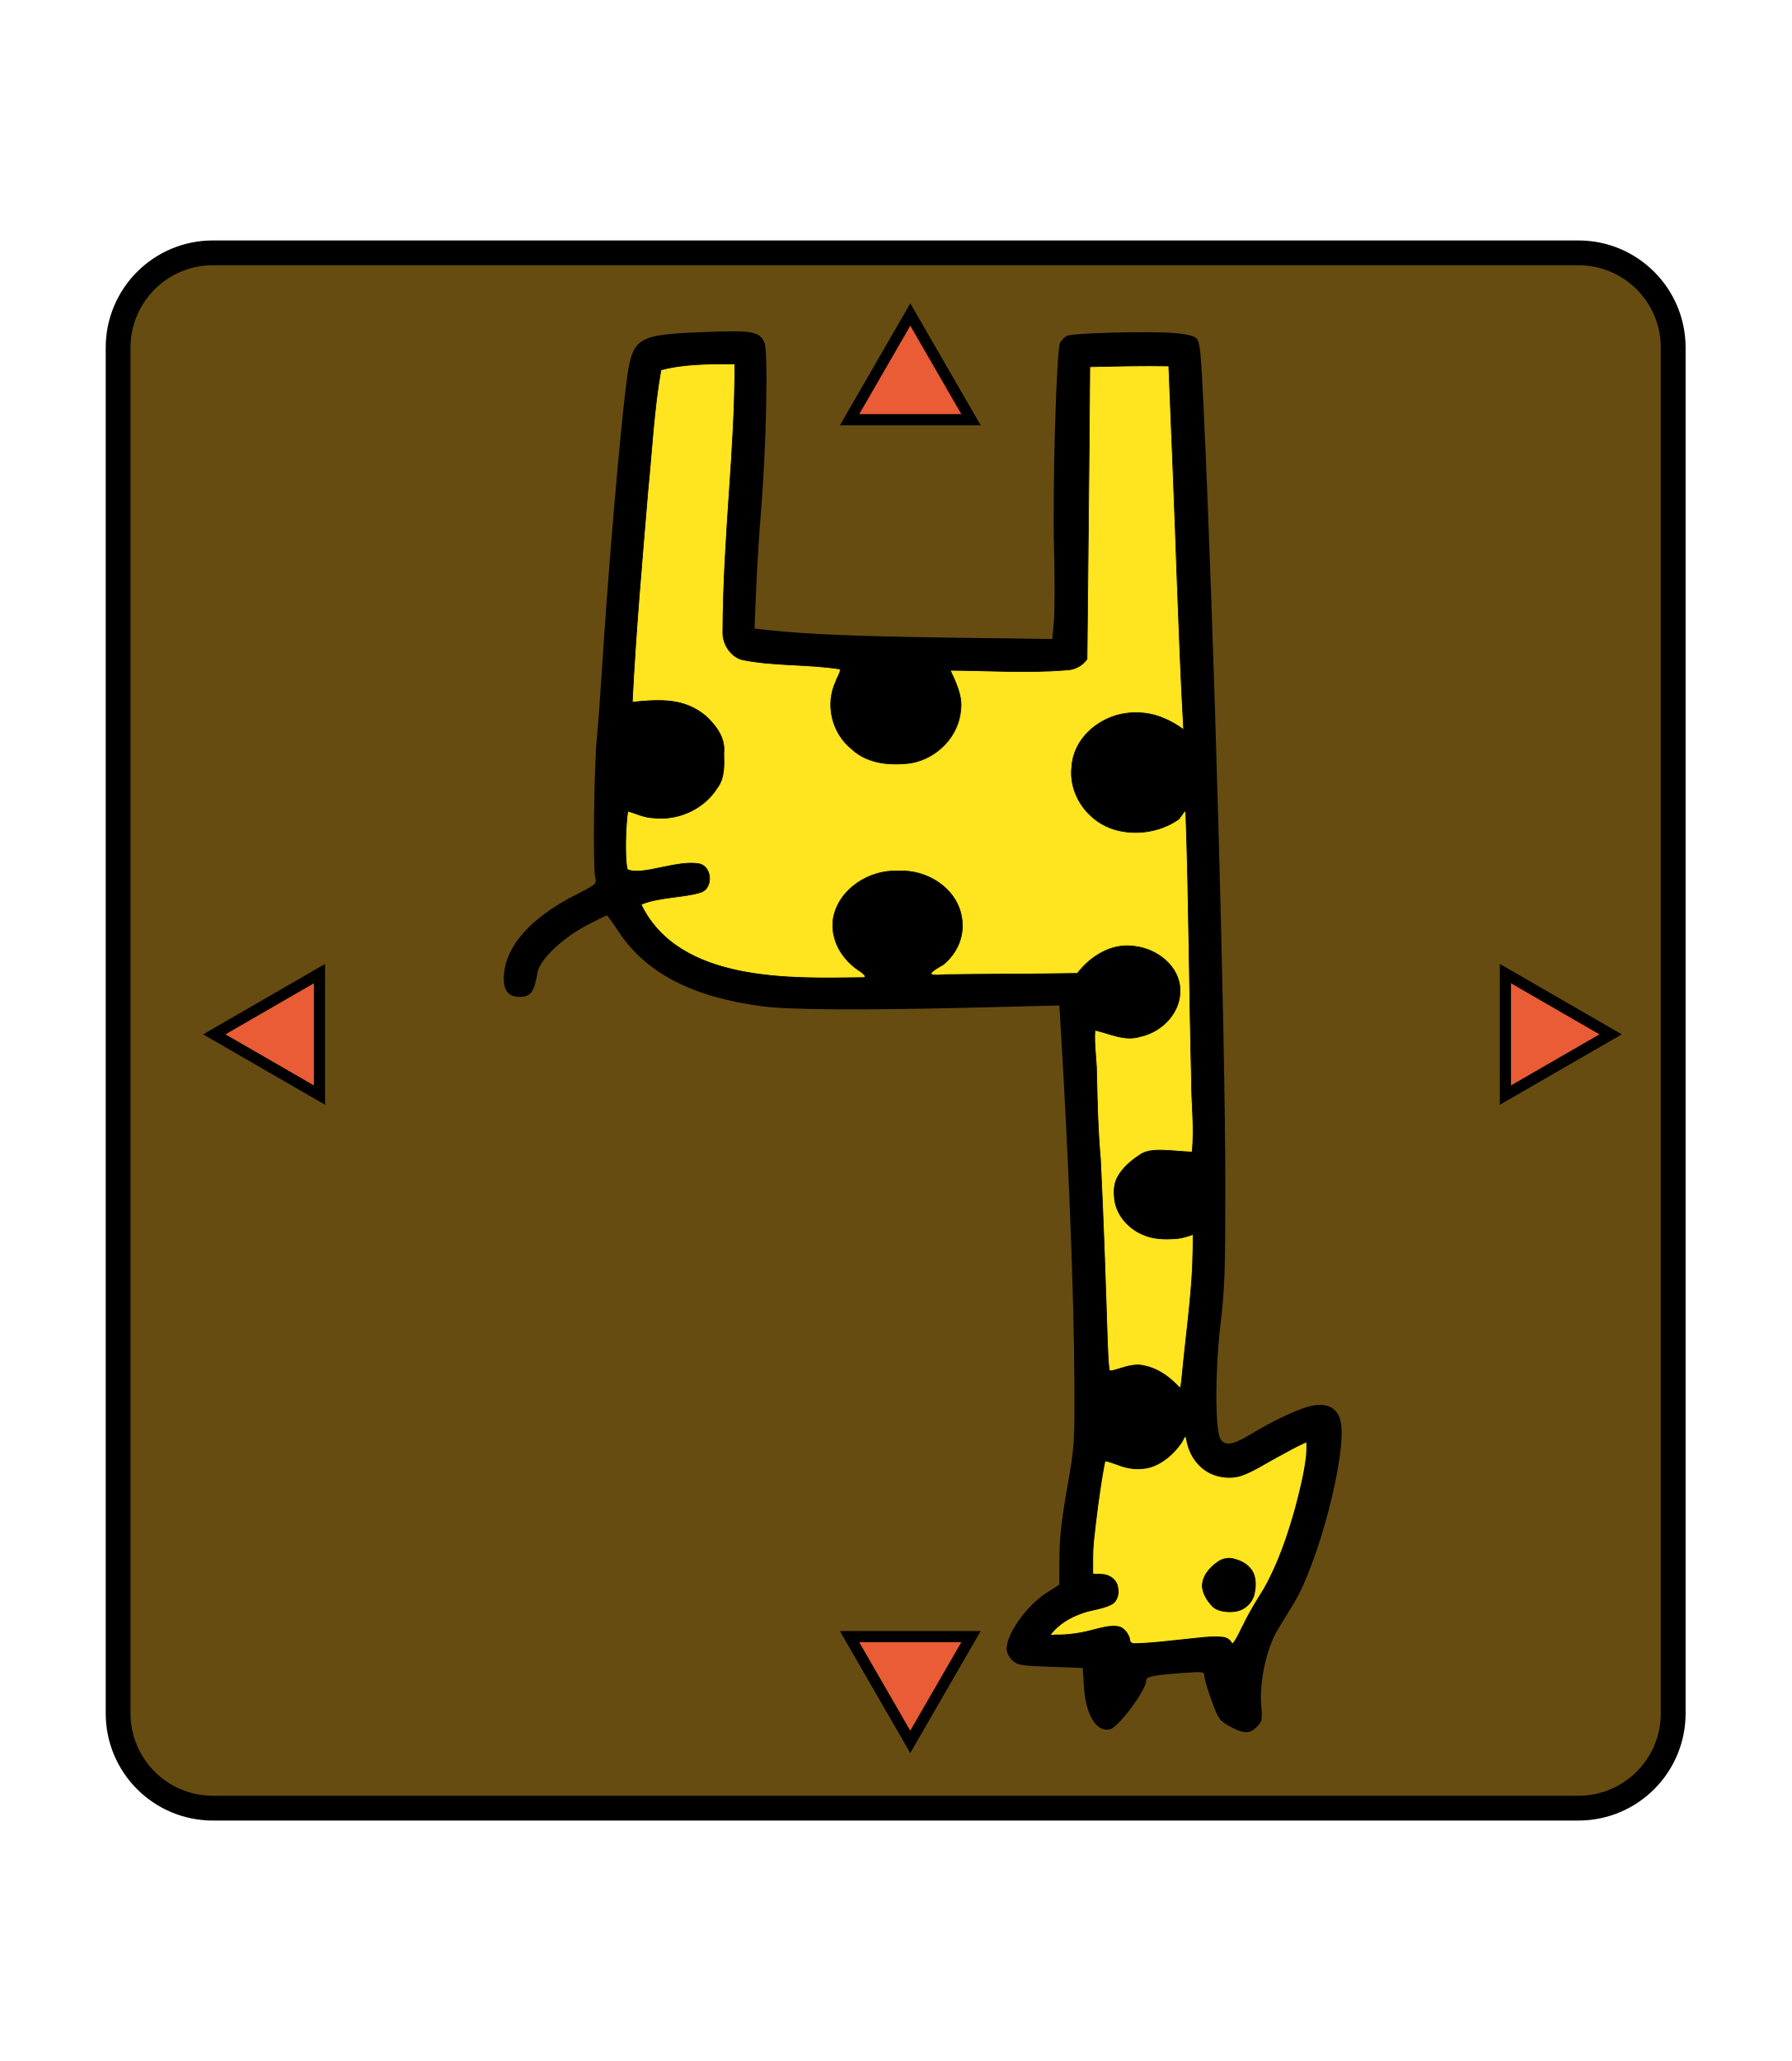
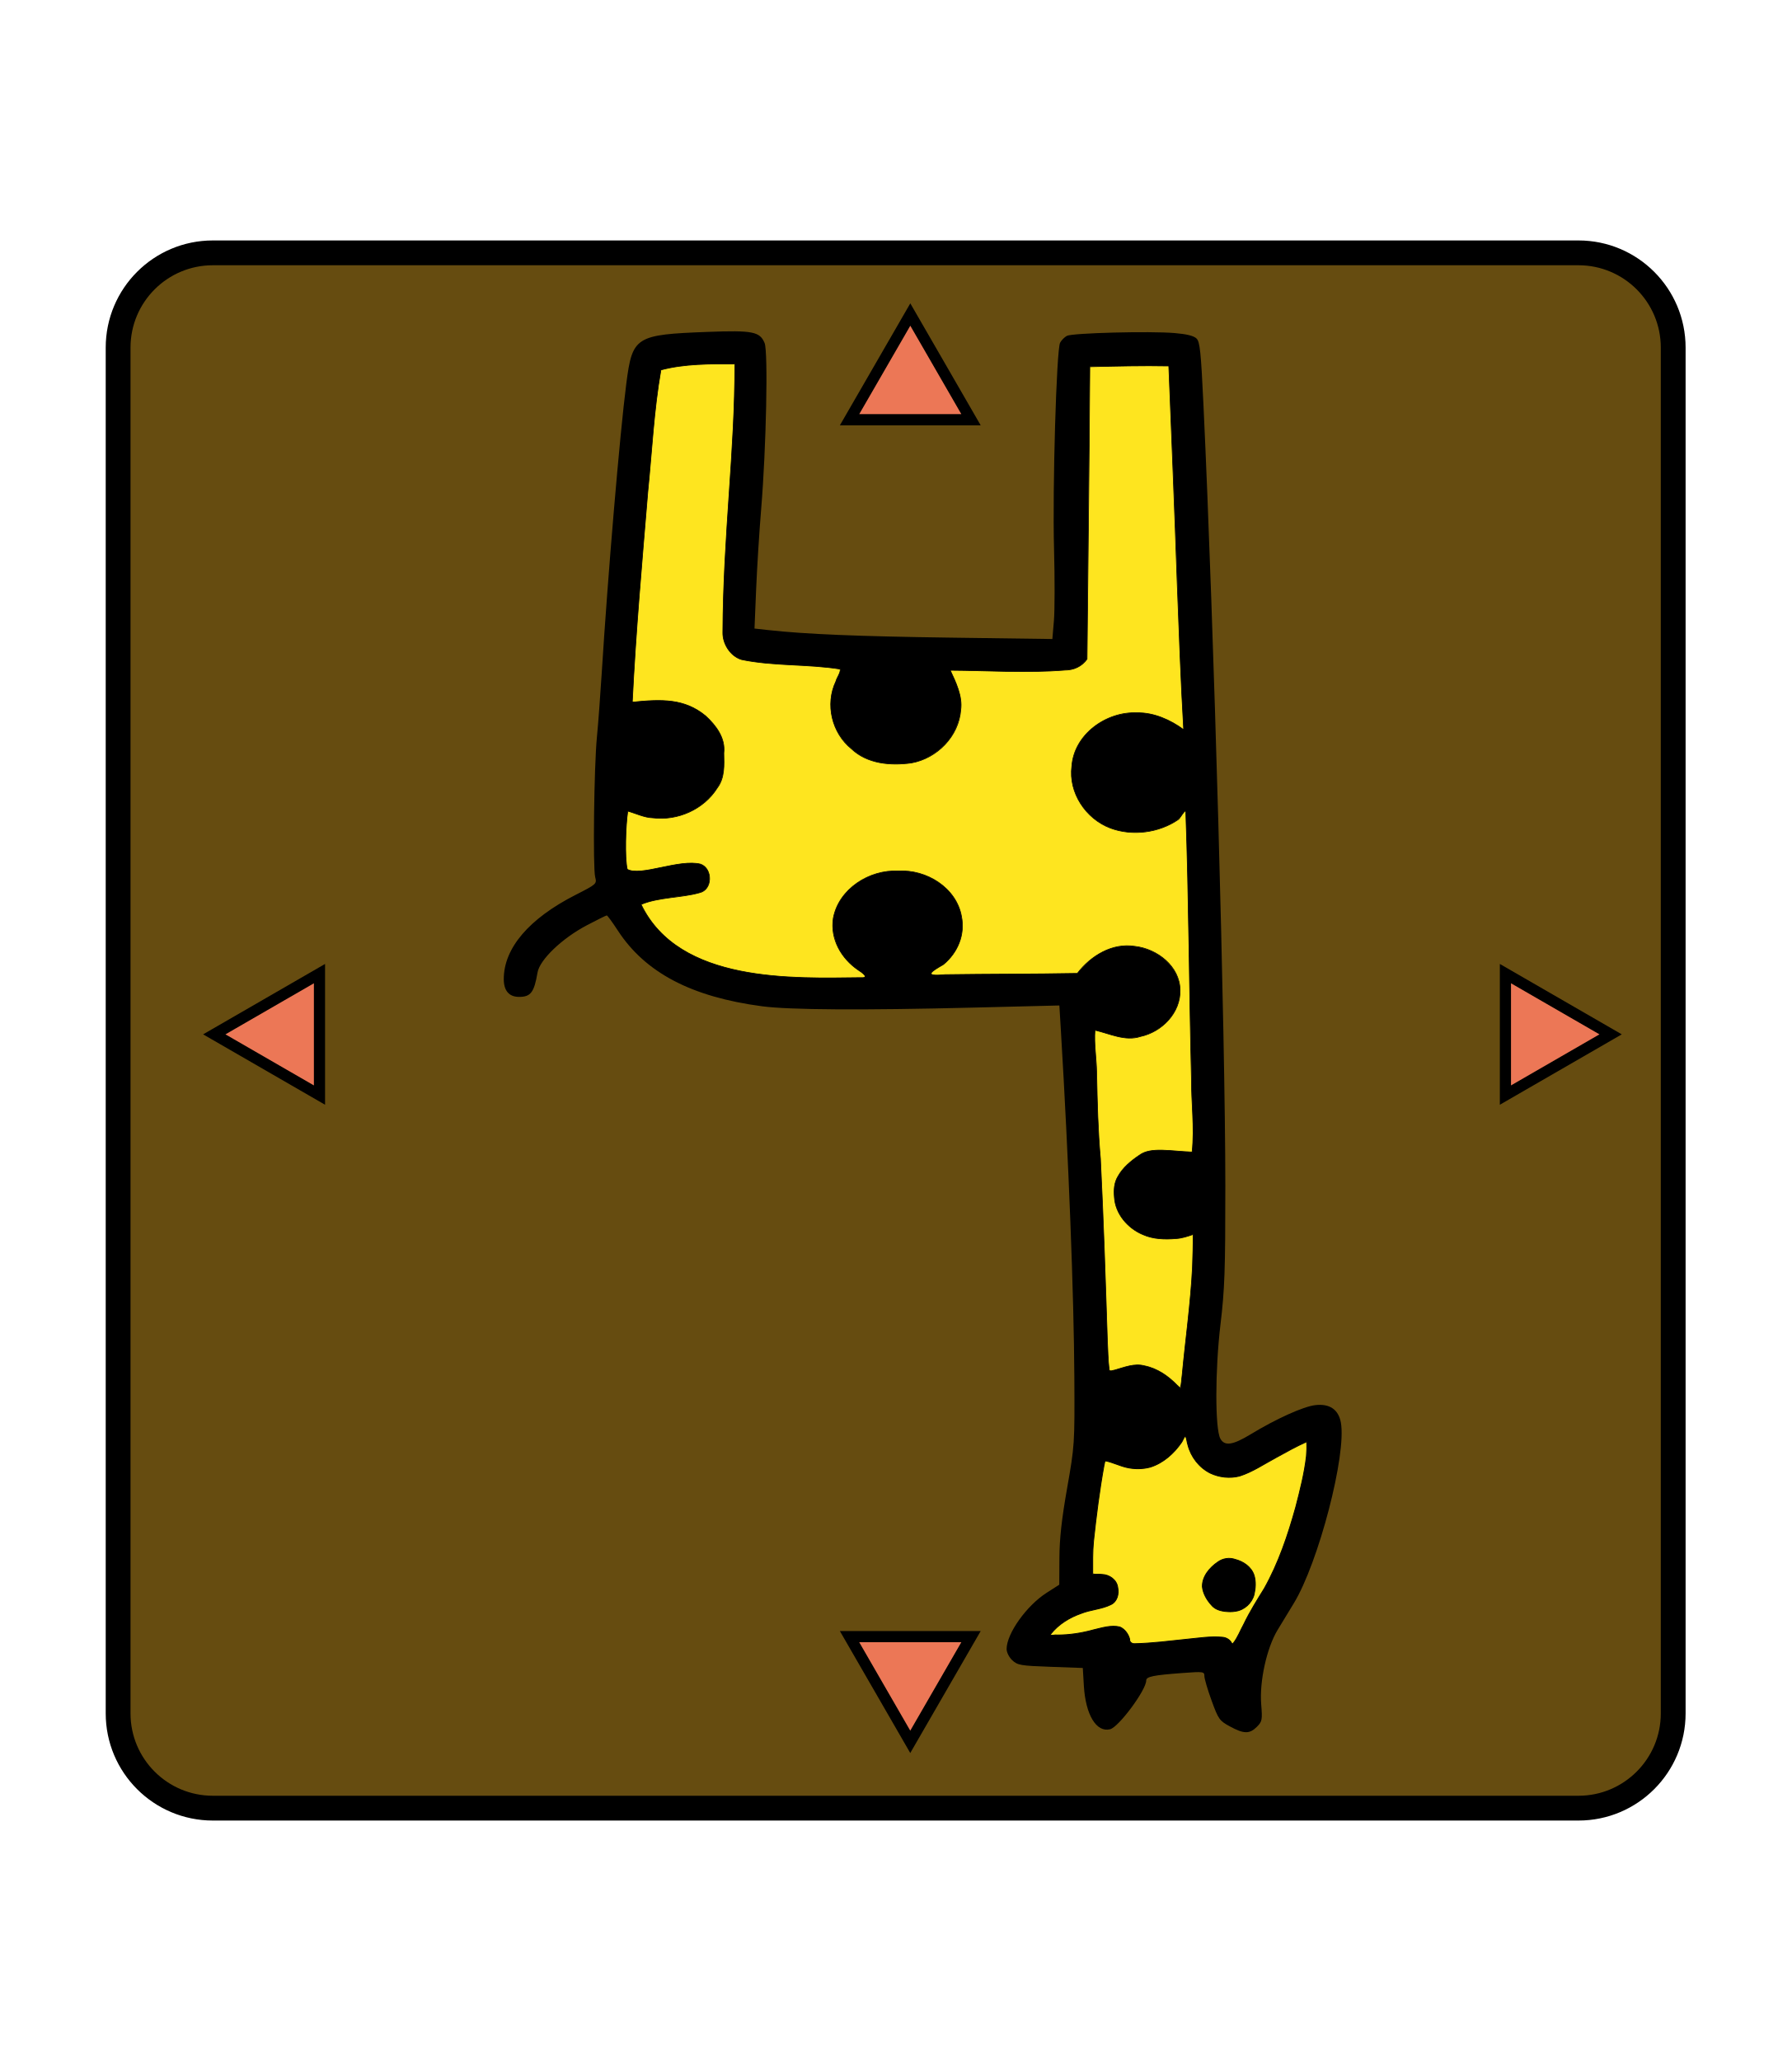
<svg xmlns="http://www.w3.org/2000/svg" width="52.157" height="60" version="1.1" id="svg4905">
  <defs id="defs4909" />
  <filter id="drop-shadow">
    <feGaussianBlur in="SourceAlpha" result="blur" stdDeviation="2" id="feGaussianBlur4880" />
    <feOffset result="offsetBlur" dx="2" dy="2" id="feOffset4882" />
    <feBlend in="SourceGraphic" in2="offsetBlur" mode="normal" id="feBlend4884" />
  </filter>
  <rect style="display:inline;opacity:1;fill:#664c10;fill-opacity:1;stroke:#000000;stroke-width:0.722;stroke-linecap:square;stroke-linejoin:miter;stroke-miterlimit:4;stroke-dasharray:none;stroke-opacity:1;paint-order:fill markers stroke" id="rect5497" width="45.278" height="45.278" x="-48.717" y="-52.639" ry="2.759" transform="scale(-1)" />
-   <path style="display:inline;opacity:1;fill:#e95c35;fill-opacity:1;stroke:#000000;stroke-width:0.325;stroke-linecap:square;stroke-linejoin:miter;stroke-miterlimit:4;stroke-dasharray:none;stroke-opacity:1;paint-order:fill markers stroke" id="path10754" d="m -9.302,-28.344 0,-3.536 3.063,1.768 z" transform="scale(-1)" />
-   <path style="display:inline;opacity:1;fill:#e95c35;fill-opacity:1;stroke:#000000;stroke-width:0.325;stroke-linecap:square;stroke-linejoin:miter;stroke-miterlimit:4;stroke-dasharray:none;stroke-opacity:1;paint-order:fill markers stroke" id="path10754-3" d="m 43.832,-28.344 0,-3.536 3.063,1.768 z" transform="scale(1,-1)" />
-   <path style="display:inline;opacity:1;fill:#e95c35;fill-opacity:1;stroke:#000000;stroke-width:0.25;stroke-linecap:square;stroke-linejoin:miter;stroke-miterlimit:4;stroke-dasharray:none;stroke-opacity:1;paint-order:fill markers stroke" id="path10754-6" d="m -29.108,270.302 0,-2.717 2.353,1.359 z" transform="matrix(0,1.301577,-1.301577,0,376.5544,85.53235)" />
-   <path style="display:inline;opacity:1;fill:#e95c35;fill-opacity:1;stroke:#000000;stroke-width:0.25;stroke-linecap:square;stroke-linejoin:miter;stroke-miterlimit:4;stroke-dasharray:none;stroke-opacity:1;paint-order:fill markers stroke" id="path10754-1" d="m -31.915,308.855 0,-2.717 2.353,1.359 z" transform="matrix(0,-1.301577,1.301577,0,-373.7265,-29.32049)" />
+   <path style="display:inline;opacity:1;fill:#ec7756;fill-opacity:1;stroke:#000000;stroke-width:0.325;stroke-linecap:square;stroke-linejoin:miter;stroke-miterlimit:4;stroke-dasharray:none;stroke-opacity:1;paint-order:fill markers stroke" id="path10754" d="m -9.302,-28.344 0,-3.536 3.063,1.768 z" transform="scale(-1)" />
+   <path style="display:inline;opacity:1;fill:#ec7756;fill-opacity:1;stroke:#000000;stroke-width:0.325;stroke-linecap:square;stroke-linejoin:miter;stroke-miterlimit:4;stroke-dasharray:none;stroke-opacity:1;paint-order:fill markers stroke" id="path10754-3" d="m 43.832,-28.344 0,-3.536 3.063,1.768 z" transform="scale(1,-1)" />
+   <path style="display:inline;opacity:1;fill:#ec7756;fill-opacity:1;stroke:#000000;stroke-width:0.25;stroke-linecap:square;stroke-linejoin:miter;stroke-miterlimit:4;stroke-dasharray:none;stroke-opacity:1;paint-order:fill markers stroke" id="path10754-6" d="m -29.108,270.302 0,-2.717 2.353,1.359 z" transform="matrix(0,1.301577,-1.301577,0,376.5544,85.53235)" />
+   <path style="display:inline;opacity:1;fill:#ec7756;fill-opacity:1;stroke:#000000;stroke-width:0.25;stroke-linecap:square;stroke-linejoin:miter;stroke-miterlimit:4;stroke-dasharray:none;stroke-opacity:1;paint-order:fill markers stroke" id="path10754-1" d="m -31.915,308.855 0,-2.717 2.353,1.359 z" transform="matrix(0,-1.301577,1.301577,0,-373.7265,-29.32049)" />
  <g style="display:inline" id="g2811" transform="matrix(-0.192109,0,0,-0.192109,-25.86183,81.42966)">
    <path id="path2787" d="m -312.65,373.401 c -1.851,-0.158 -2.914,-0.424 -3.322,-0.832 -0.509,-0.51 -0.666,-2.024 -1.045,-10.054 -1.583,-33.559 -3.311,-95.285 -3.315,-118.408 -0.002,-12.818 0.095,-15.583 0.741,-20.99 0.819,-6.866 0.828,-15.761 0.017,-17.252 -0.637,-1.17 -1.876,-0.996 -4.572,0.641 -3.902,2.37 -8.004,4.222 -9.821,4.435 -2.159,0.252 -3.503,-0.655 -3.871,-2.613 -0.905,-4.824 3.383,-21.295 7.144,-27.443 0.705,-1.153 1.809,-2.969 2.453,-4.036 1.634,-2.707 2.75,-7.77 2.474,-11.22 -0.192,-2.402 -0.148,-2.635 0.657,-3.44 1.1,-1.1 1.975,-1.088 4.077,0.057 1.598,0.87 1.75,1.084 2.782,3.916 0.6,1.648 1.092,3.318 1.092,3.712 0,0.684 0.142,0.705 3.263,0.476 4.502,-0.33 5.556,-0.547 5.556,-1.143 0,-1.436 4.162,-7.055 5.469,-7.383 2.086,-0.524 3.721,2.185 3.982,6.598 l 0.159,2.686 4.911,0.177 c 4.516,0.162 4.981,0.242 5.778,0.991 0.493,0.463 0.864,1.207 0.859,1.723 -0.02,2.34 -3.022,6.551 -6.054,8.493 l -1.928,1.235 -0.021,4.057 c -0.015,2.93 -0.341,5.87 -1.17,10.583 -1.134,6.44 -1.148,6.662 -1.094,16.757 0.067,12.494 0.864,33.048 2.038,52.532 l 0.232,3.848 12.911,-0.32 c 16.927,-0.42 27.998,-0.353 32.137,0.196 10.71,1.419 17.712,5.093 21.868,11.472 0.824,1.265 1.58,2.299 1.679,2.299 0.1,0 1.463,-0.675 3.029,-1.499 3.767,-1.984 7.138,-5.216 7.468,-7.162 0.509,-2.999 1.029,-3.686 2.791,-3.686 1.524,0 2.323,0.928 2.323,2.699 0,4.678 -3.811,9.153 -10.853,12.744 -3.233,1.648 -3.266,1.678 -2.999,2.725 0.36,1.413 0.172,16.723 -0.261,21.167 -0.189,1.94 -0.512,6.227 -0.718,9.525 -0.943,15.094 -2.755,36.445 -3.739,44.073 -0.922,7.144 -1.372,7.429 -12.363,7.84 -6.808,0.254 -7.88,0.043 -8.6,-1.695 -0.546,-1.319 -0.246,-15.848 0.52,-25.106 0.286,-3.456 0.631,-8.955 0.766,-12.219 l 0.247,-5.934 -2.079,-0.231 c -5.616,-0.624 -13.669,-0.958 -27.687,-1.148 l -15.378,-0.208 -0.236,2.781 c -0.13,1.53 -0.137,6.433 -0.017,10.895 0.25,9.237 -0.368,30.194 -0.92,31.227 -0.201,0.376 -0.665,0.844 -1.031,1.039 -0.816,0.437 -12.59,0.741 -16.329,0.422 z m 74.487,-4.989 c 1.635,-0.188 3.084,-0.521 3.219,-0.74 0.575,-0.931 2.707,-24.259 3.849,-42.128 0.211,-3.298 0.447,-6.499 0.524,-7.111 0.138,-1.099 0.125,-1.11 -0.976,-0.794 -2.149,0.616 -5.574,0.377 -7.471,-0.523 -2.082,-0.987 -4.158,-3.045 -4.922,-4.878 -0.741,-1.778 -0.686,-5.049 0.114,-6.81 1.509,-3.321 5.221,-5.567 9.186,-5.559 1.279,0.002 2.897,0.246 3.598,0.542 l 1.273,0.538 0.199,-3.34 c 0.11,-1.837 0.108,-3.9 -0.003,-4.585 -0.228,-1.405 0.043,-1.387 -4.86,-0.312 -5.133,1.125 -7.702,0.506 -7.702,-1.856 0,-1.757 0.871,-2.408 3.582,-2.675 2.469,-0.243 6.302,-1.037 6.64,-1.374 0.341,-0.341 -1.922,-3.305 -3.662,-4.797 -3.353,-2.875 -8.625,-4.82 -15.262,-5.63 -4.664,-0.569 -14.817,-0.908 -14.817,-0.494 0,0.194 0.615,0.76 1.368,1.258 1.627,1.077 2.661,2.645 3.226,4.89 1.263,5.024 -3.507,9.899 -9.687,9.899 -5.521,0 -9.708,-3.609 -9.708,-8.369 0,-2.337 0.944,-4.305 2.883,-6.011 l 1.588,-1.397 -10.958,0.107 -10.958,0.107 -1.251,1.344 c -1.609,1.729 -3.167,2.51 -5.476,2.749 -2.504,0.258 -5.174,-0.654 -6.867,-2.346 -5.404,-5.404 1.218,-13.635 8.887,-11.046 l 2.028,0.685 v -1.53 c 0,-0.842 -0.319,-7.683 -0.71,-15.203 -0.39,-7.52 -0.834,-18.389 -0.986,-24.154 -0.152,-5.765 -0.364,-10.569 -0.47,-10.675 -0.106,-0.106 -0.873,0.046 -1.704,0.339 -0.831,0.293 -1.947,0.533 -2.48,0.533 -1.651,0 -3.998,-1.031 -5.348,-2.348 l -1.291,-1.26 -0.231,2.421 c -0.127,1.332 -0.539,5.138 -0.914,8.458 -0.376,3.32 -0.683,7.484 -0.683,9.252 v 3.215 l 0.954,-0.363 c 0.525,-0.2 1.886,-0.367 3.025,-0.373 5.1,-0.024 8.711,3.816 7.859,8.358 -0.348,1.853 -3.034,4.457 -5.233,5.073 -1.64,0.459 -4.631,0.37 -6.027,-0.179 -0.637,-0.25 -0.65,0.109 -0.419,11.172 0.132,6.287 0.386,16.59 0.565,22.896 0.179,6.306 0.328,12.803 0.33,14.437 l 0.004,2.972 0.798,-0.75 c 2.283,-2.145 7.14,-2.944 10.434,-1.716 6.289,2.343 8.143,10.018 3.54,14.656 -3.344,3.37 -9.479,3.858 -13.401,1.065 l -1.051,-0.748 0.171,0.829 c 0.094,0.456 0.268,4.718 0.386,9.472 0.195,7.833 0.847,25.448 1.461,39.423 l 0.236,5.38 h 5.944 c 3.269,0 5.971,-0.04 6.005,-0.088 0.034,-0.049 0.153,-10.046 0.265,-22.216 l 0.203,-22.127 0.793,-0.793 c 0.715,-0.714 1.273,-0.818 5.644,-1.05 2.668,-0.142 6.97,-0.162 9.56,-0.045 l 4.709,0.212 -0.8,-1.552 c -1.803,-3.5 -0.544,-8.344 2.783,-10.703 2.107,-1.494 3.396,-1.904 6.088,-1.935 3.225,-0.037 5.412,0.791 7.438,2.817 2.789,2.789 3.44,6.638 1.699,10.051 -0.377,0.739 -0.622,1.408 -0.545,1.485 0.077,0.077 2.337,0.281 5.022,0.453 10.079,0.645 11.015,0.853 12.153,2.694 0.756,1.222 0.769,1.443 0.544,8.709 -0.127,4.1 -0.469,10.233 -0.759,13.628 -0.291,3.395 -0.633,9.468 -0.762,13.494 l -0.233,7.32 2.437,-0.003 c 1.34,-10e-4 3.775,-0.156 5.41,-0.344 z m -73.55,-165.348 c 2.342,-1.931 4.724,-2.296 7.67,-1.177 1.009,0.383 1.86,0.661 1.89,0.617 0.368,-0.533 1.931,-12.098 1.929,-14.279 l -0.002,-2.91 h -1.235 c -1.598,0 -2.646,-1.026 -2.646,-2.591 0,-1.579 0.849,-2.268 3.366,-2.733 2.435,-0.45 4.931,-1.643 6.132,-2.931 l 0.855,-0.917 h -1.925 c -1.059,0 -2.793,0.244 -3.854,0.542 -3.62,1.018 -4.735,1.045 -5.582,0.137 -0.416,-0.447 -0.757,-1.108 -0.757,-1.47 0,-0.609 -0.228,-0.64 -3.087,-0.427 -1.698,0.127 -4.744,0.437 -6.77,0.69 -3.83,0.478 -5.15,0.304 -5.547,-0.731 -0.146,-0.381 -0.648,0.355 -1.547,2.267 -0.732,1.557 -1.8,3.515 -2.373,4.351 -1.711,2.494 -3.139,5.599 -4.615,10.034 -1.486,4.464 -2.872,10.564 -2.872,12.638 v 1.26 l 2.028,-1.029 c 1.116,-0.566 3.14,-1.683 4.498,-2.482 3.244,-1.908 4.573,-2.253 6.825,-1.77 2.153,0.462 4.037,2.324 4.648,4.594 l 0.399,1.48 0.637,-1.047 c 0.35,-0.576 1.22,-1.528 1.933,-2.116 z m -10.957,-15.786 c -1.468,-0.639 -2.25,-1.833 -2.25,-3.436 0,-2.634 1.425,-4.201 3.849,-4.235 0.735,-0.01 1.686,0.169 2.114,0.398 1.008,0.539 2.148,2.422 2.148,3.546 0,1.886 -2.32,4.259 -4.125,4.22 -0.349,-0.008 -1.13,-0.229 -1.736,-0.493 z" style="fill:#000000;stroke-width:0.353" />
    <path id="path2801" transform="matrix(0.2645833,0,0,0.2645833,-51.38914,267.3577)" d="m -990.693,-203.23 c -0.724,2.181 -0.65,4.676 -1.016,6.973 -1.933,20.619 -4.882,41.151 -5.924,61.846 -0.23,6.293 -0.42,12.64 -0.352,18.906 3.139,-1.054 6.377,-2.162 9.736,-2.352 6.426,-0.531 13.068,-0.363 19.033,2.303 8.627,3.617 15.758,11.845 16.301,21.447 0.38,4.041 0.122,8.325 -2.053,11.883 -2.834,5.118 -7.546,8.968 -12.352,12.188 -6.475,4.811 -17.976,2.177 -30.12,1.776 -1.523,14.107 0.513,28.732 0.407,42.894 1.248,49.625 1.433,102.141 3.21,151.749 0.082,2.54 3.425,-3.905 4.337,-4.265 11.109,-7.585 26.232,-9.568 38.871,-4.852 14.064,5.308 24.033,20.246 22.08,35.385 -1.271,18.31 -19.78,31.475 -37.402,30.652 -9.401,0.223 -19.143,-4.077 -26.67,-9.651 1.613,27.182 2.631,56.316 3.711,83.868 1.426,41.33 3.16,83.076 4.81,124.398 14.877,0.311 30.375,-0.099 45.243,-0.437 0.308,-55.808 1.06,-111.614 1.574,-167.42 2.965,-4.244 7.699,-6.363 12.816,-6.322 21.486,-1.735 44.031,-0.217 65.556,-0.086 -3.131,-6.673 -7.134,-14.937 -6.026,-22.722 1.145,-15.11 13.63,-27.785 28.369,-30.373 11.816,-1.623 25.199,-0.518 34.23,8.084 11.233,9.051 15.193,25.509 8.932,38.663 -0.473,2.077 -2.868,5.046 -2.412,7.024 18.558,2.996 38.122,1.603 56.55,5.461 6.473,2.065 10.782,9.161 10.617,15.6 -0.231,55.697 -7.027,104.158 -6.848,153.719 13.894,0.036 28.856,0.145 42.31,-3.432 4.042,-22.894 5.15,-46.568 7.499,-69.678 3.311,-39.864 6.948,-80.638 8.901,-120.589 -17.126,1.724 -29.918,2.011 -41.956,-7.851 -5.98,-5.48 -11.507,-12.712 -10.463,-21.348 -0.15,-6.825 -0.619,-14.186 3.756,-19.965 7.717,-12.27 22.726,-18.927 37.006,-17.102 4.516,0.029 10.001,2.702 14.236,3.814 1.265,-8.068 1.836,-26.696 0.301,-33.283 -7.57,-4.371 -29.883,6.098 -42.082,2.922 -6.933,-2.594 -6.852,-14.731 0.732,-16.354 10.658,-3.025 23.09,-2.425 33.42,-6.695 -21.694,-45.28 -87.372,-42.327 -125.907,-41.919 -5.654,-0.395 0.251,3.521 1.469,4.27 9.774,6.649 16.221,17.797 14.364,29.76 -3.129,16.78 -20.724,27.921 -37.221,27.012 -16.069,1.029 -33.307,-9.558 -36.238,-26.035 -2.098,-10.508 2.205,-20.742 10.387,-27.514 6.669,-3.867 12.071,-7.043 -0.862,-5.787 -25.257,0.373 -50.633,0.25 -75.867,0.726 -7.672,10.045 -20.111,17.62 -33.039,15.471 -12.716,-1.464 -25.602,-11.404 -25.816,-24.996 -0.36,-12.989 10.385,-24.019 22.688,-26.637 8.679,-2.902 17.66,1.695 26.045,3.603 0.663,-7.637 -0.879,-16.542 -0.961,-24.359 -0.337,-17.637 -0.709,-33.186 -2.158,-49.178 -1.715,-34.36 -2.831,-68.745 -3.945,-103.129 -0.341,-6.026 -0.287,-12.113 -1.154,-18.09 -0.787,-0.788 -2.179,0.066 -3.133,0.133 -5.476,1.545 -11.16,3.948 -16.916,2.426 -7.345,-1.44 -13.725,-5.871 -18.846,-11.188 -0.584,-0.383 -1.049,-1.243 -1.76,-1.35 z" style="opacity:1;fill:#fee51f;fill-opacity:1;stroke:#000000;stroke-width:0.378;stroke-linecap:square;stroke-linejoin:miter;stroke-miterlimit:4;stroke-dasharray:none;stroke-opacity:1;paint-order:fill markers stroke" />
    <path transform="matrix(0.2645833,0,0,0.2645833,-51.38914,267.3577)" id="path2805" d="m -1021.142,-349.431 c -2.515,3.244 -3.948,7.191 -5.932,10.764 -3.398,7.071 -7.558,13.72 -11.685,20.38 -8.198,14.587 -13.577,30.565 -18.046,46.63 -2.502,9.651 -4.988,19.366 -6.125,29.288 -0.23,2.71 -0.305,5.484 -0.128,8.171 6.015,-2.69 11.885,-5.98 17.698,-9.18 6.803,-3.644 13.289,-8.097 20.691,-10.468 5.55,-1.45 11.686,-0.782 16.857,1.683 6.334,3.19 11.051,9.287 12.788,16.152 0.529,1.418 0.574,3.71 1.409,4.967 1.031,-0.57 1.491,-2.645 2.241,-3.563 4.355,-6.334 10.497,-11.822 17.921,-14.149 4.418,-1.177 9.194,-1.206 13.657,-0.141 4.008,0.967 7.767,2.841 11.785,3.708 0.935,-0.229 0.642,-1.683 0.991,-2.372 2.621,-14.41 4.458,-28.958 6.023,-43.517 0.635,-6.245 0.455,-12.528 0.482,-18.794 -1.649,-0.472 -3.672,-0.029 -5.44,-0.334 -4.137,-0.13 -8.343,-3.103 -8.878,-7.401 -0.835,-3.674 0.271,-8.189 3.943,-9.895 5.363,-2.652 11.548,-2.843 17.089,-5.061 6.668,-2.332 12.94,-6.217 17.352,-11.799 0.548,-1.361 -2.554,-0.244 -3.472,-0.538 -7.177,-0.029 -14.3,1.089 -21.206,3.004 -4.851,1.132 -9.944,2.801 -14.943,1.603 -2.84,-1.235 -4.875,-4.077 -5.631,-7.024 0.239,-1.601 -1.353,-2.665 -2.815,-2.549 -9.946,0.204 -19.835,1.511 -29.723,2.53 -6.815,0.641 -13.668,1.812 -20.524,1.171 -2.29,-0.153 -4.449,-1.46 -5.46,-3.582 -0.296,-0.568 -0.677,0.134 -0.921,0.318 z m 1.79,17.874 c 3.829,0.06 8.197,0.6 10.788,3.772 2.686,2.916 4.834,6.613 5.253,10.584 0.099,5.934 -4.228,10.95 -8.867,14.114 -2.848,2.07 -6.581,2.664 -9.906,1.505 -4.788,-1.221 -9.437,-4.375 -10.921,-9.3 -1.024,-3.473 -0.764,-7.279 0.038,-10.781 1.264,-4.937 5.543,-8.888 10.613,-9.623 0.999,-0.179 1.988,-0.261 3.002,-0.271 z" style="opacity:1;fill:#fee51f;fill-opacity:1;stroke:#000000;stroke-width:0.477;stroke-linecap:square;stroke-linejoin:miter;stroke-miterlimit:4;stroke-dasharray:none;stroke-opacity:1;paint-order:fill markers stroke" />
  </g>
</svg>
